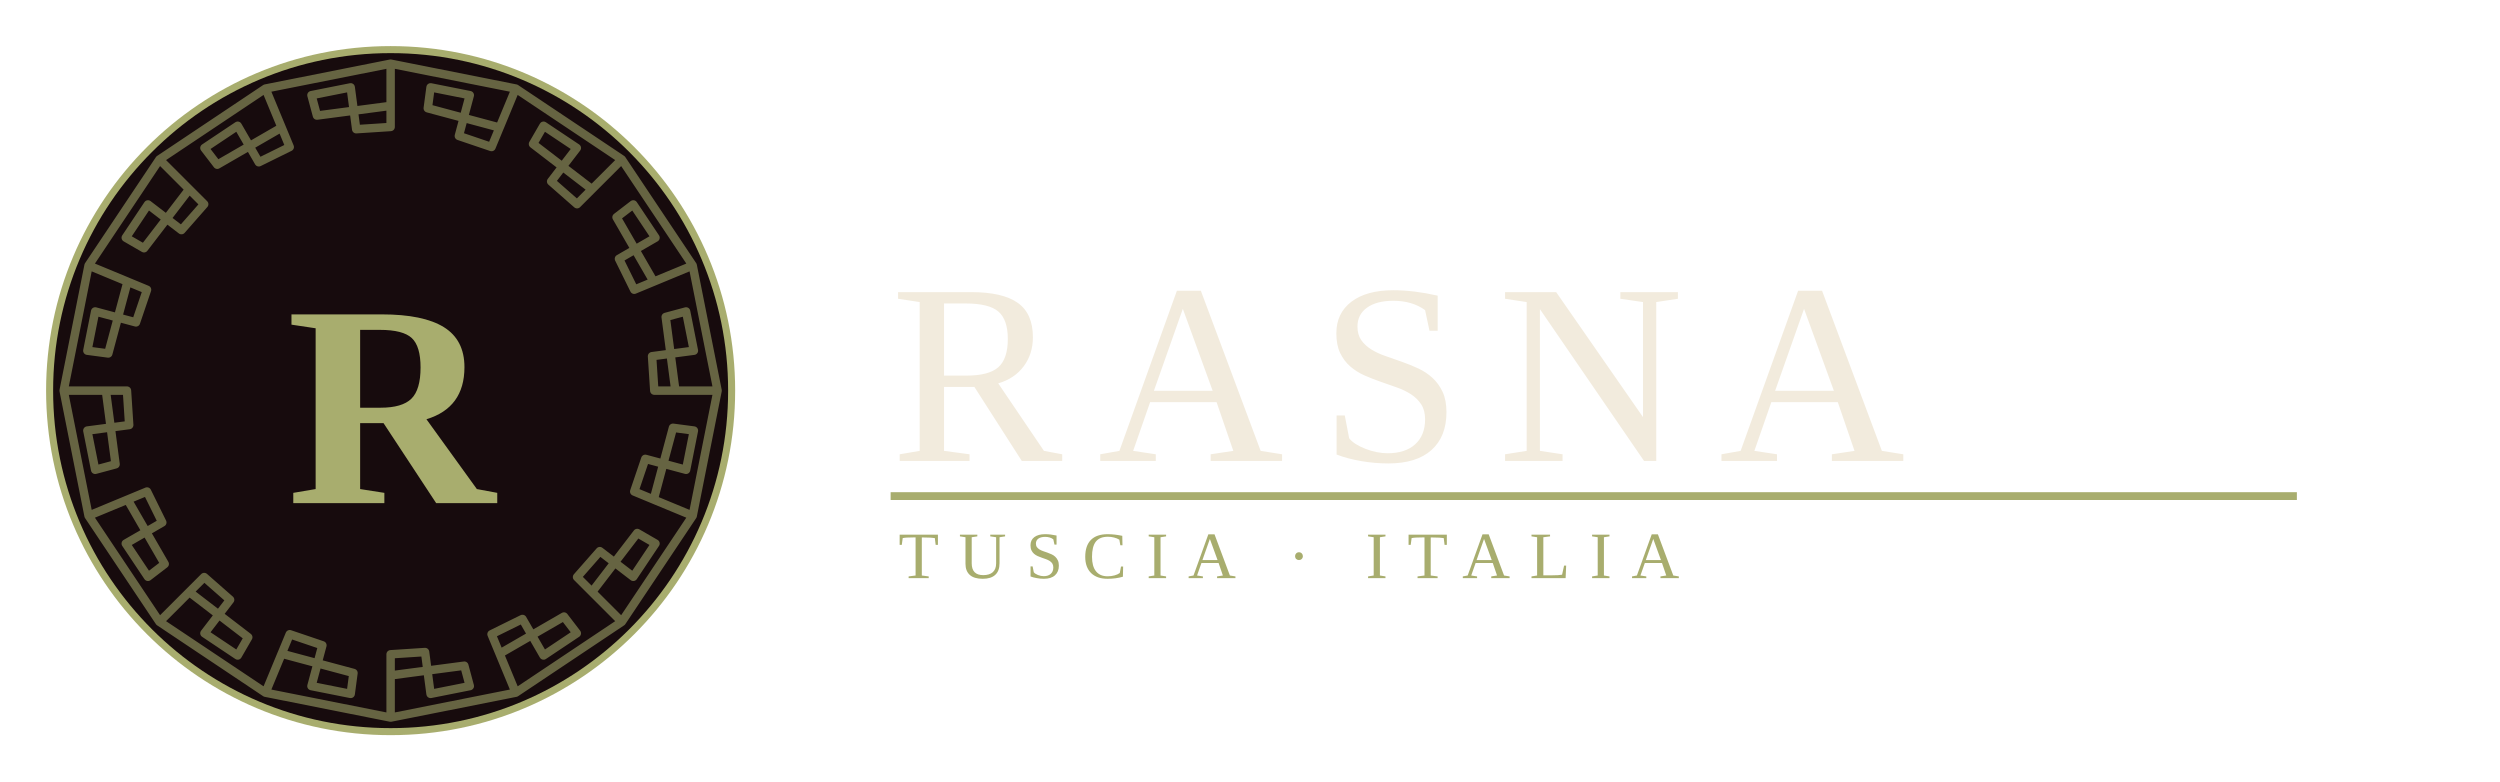
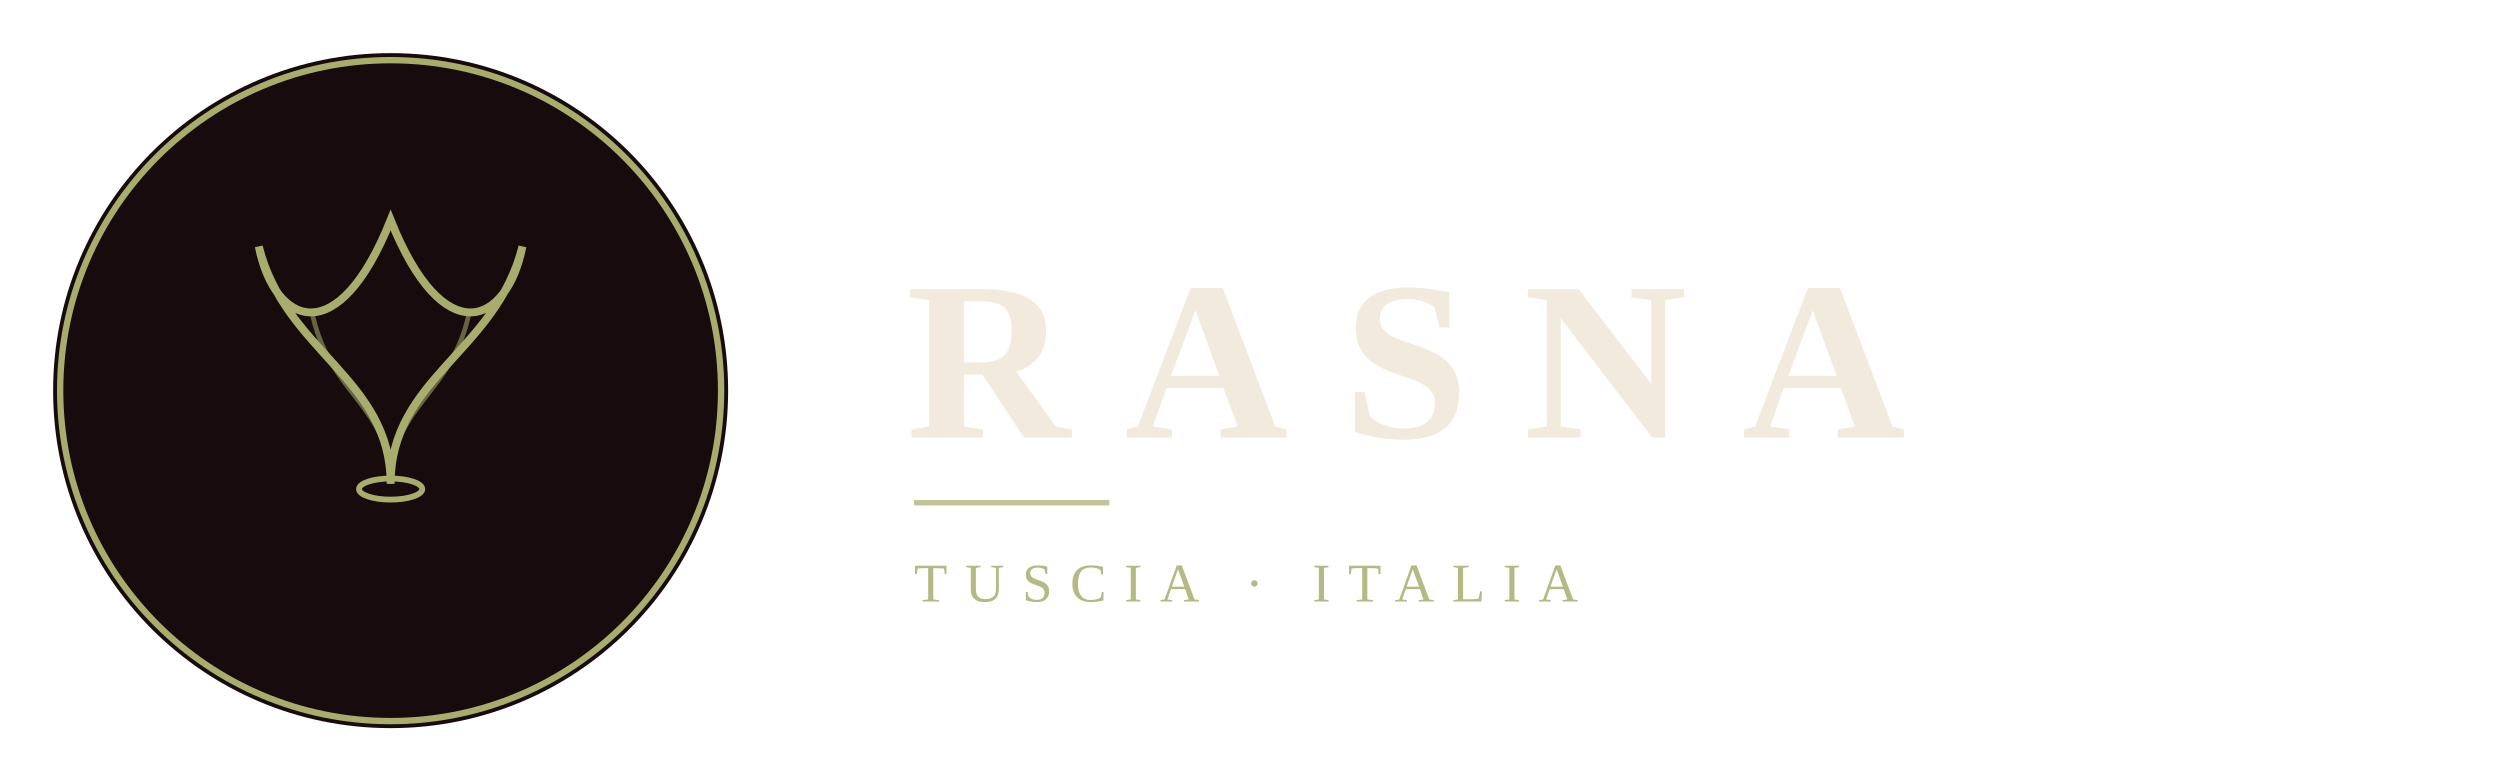
<svg xmlns="http://www.w3.org/2000/svg" viewBox="0 0 640 200" width="640" height="200">
  <g transform="translate(10,10) scale(0.9)">
-     <circle cx="100" cy="100" r="98" fill="#A8AD6E" />
    <circle cx="100" cy="100" r="96" fill="#170B0D" />
-     <circle cx="100" cy="100" r="72" fill="#170B0D" />
-     <path d="M100.0,25.0 L100.0,7.0 L135.59,14.08 L131.0,25.17 L110.57,19.69 L111.36,13.74 L122.52,15.96 L119.41,27.56 L128.7,30.71 L128.7,30.71 L135.59,14.08 L165.76,34.24 L157.28,42.72 L140.5,29.85 L143.5,24.66 L152.96,30.98 L145.66,40.5 L153.03,46.97 L153.03,46.97 L165.76,34.24 L185.92,64.41 L174.83,69.0 L164.26,50.69 L169.02,47.04 L175.34,56.5 L164.95,62.5 L169.29,71.3 L169.29,71.3 L185.92,64.41 L193.0,100.0 L181.0,100.0 L178.24,79.04 L184.04,77.48 L186.26,88.64 L174.36,90.21 L175.0,100.0 L175.0,100.0 L193.0,100.0 L185.92,135.59 L174.83,131.0 L180.31,110.57 L186.26,111.36 L184.04,122.52 L172.44,119.41 L169.29,128.7 L169.29,128.7 L185.92,135.59 L165.76,165.76 L157.28,157.28 L170.15,140.5 L175.34,143.5 L169.02,152.96 L159.5,145.66 L153.03,153.03 L153.03,153.03 L165.76,165.76 L135.59,185.92 L131.0,174.83 L149.31,164.26 L152.96,169.02 L143.5,175.34 L137.5,164.95 L128.7,169.29 L128.7,169.29 L135.59,185.92 L100.0,193.0 L100.0,181.0 L120.96,178.24 L122.52,184.04 L111.36,186.26 L109.79,174.36 L100.0,175.0 L100.0,175.0 L100.0,193.0 L64.41,185.92 L69.0,174.83 L89.43,180.31 L88.64,186.26 L77.48,184.04 L80.59,172.44 L71.3,169.29 L71.3,169.29 L64.41,185.92 L34.24,165.76 L42.72,157.28 L59.5,170.15 L56.5,175.34 L47.04,169.02 L54.34,159.5 L46.97,153.03 L46.97,153.03 L34.24,165.76 L14.08,135.59 L25.17,131.0 L35.74,149.31 L30.98,152.96 L24.66,143.5 L35.05,137.5 L30.71,128.7 L30.71,128.7 L14.08,135.59 L7.0,100.0 L19.0,100.0 L21.76,120.96 L15.96,122.52 L13.74,111.36 L25.64,109.79 L25.0,100.0 L25.0,100.0 L7.0,100.0 L14.08,64.41 L25.17,69.0 L19.69,89.43 L13.74,88.64 L15.96,77.48 L27.56,80.59 L30.71,71.3 L30.71,71.3 L14.08,64.41 L34.24,34.24 L42.72,42.72 L29.85,59.5 L24.66,56.5 L30.98,47.04 L40.5,54.34 L46.97,46.97 L46.97,46.97 L34.24,34.24 L64.41,14.08 L69.0,25.17 L50.69,35.74 L47.04,30.98 L56.5,24.66 L62.5,35.05 L71.3,30.71 L71.3,30.71 L64.41,14.08 L100.0,7.0 L100.0,19.0 L79.04,21.76 L77.48,15.96 L88.64,13.74 L90.21,25.64 L100.0,25.0 Z" fill="none" stroke="#A8AD6E" stroke-width="2.4" stroke-linejoin="round" stroke-linecap="round" opacity="0.55" />
-     <text x="100" y="132" text-anchor="middle" font-family="Georgia, 'Times New Roman', serif" font-weight="700" font-size="82" fill="#A8AD6E">R</text>
+     <circle cx="100" cy="100" r="94" fill="none" stroke="#A8AD6E" stroke-width="1.8" />
+     <g transform="translate(40,44) scale(1.5)" color="#A8AD6E">
+       <path d="M40,55 C40,35 20,30 15,10 C18,25 30,30 40,5 C50,30 62,25 65,10 C60,30 40,35 40,55Z" fill="none" stroke="currentColor" stroke-width="1.5" />
+       <path d="M40,55 C40,40 28,38 25,22" fill="none" stroke="currentColor" stroke-width="0.9" opacity="0.55" />
+       <path d="M40,55 C40,40 52,38 55,22" fill="none" stroke="currentColor" stroke-width="0.9" opacity="0.55" />
+       <ellipse cx="40" cy="56" rx="6" ry="2" fill="none" stroke="currentColor" stroke-width="1.1" />
+     </g>
  </g>
-   <text x="228" y="118" font-family="Georgia, 'Times New Roman', serif" font-size="66" letter-spacing="9" fill="#F2EBDD">RASNA</text>
-   <text x="230" y="148" font-family="Georgia, 'Times New Roman', serif" font-size="17" letter-spacing="5" fill="#A8AD6E">TUSCIA · ITALIA</text>
-   <rect x="228" y="126" width="360" height="2" fill="#A8AD6E" />
+   <text x="232" y="112" font-family="'Cormorant Garamond', Georgia, 'Times New Roman', serif" font-size="58" font-weight="600" letter-spacing="14" fill="#F2EBDD">RASNA</text>
+   <rect x="234" y="128" width="50" height="1.4" fill="#A8AD6E" opacity="0.7" />
+   <text x="234" y="154" font-family="'Cormorant Garamond', Georgia, 'Times New Roman', serif" font-size="14" letter-spacing="4.5" fill="#A8AD6E" opacity="0.85">TUSCIA · ITALIA</text>
</svg>
